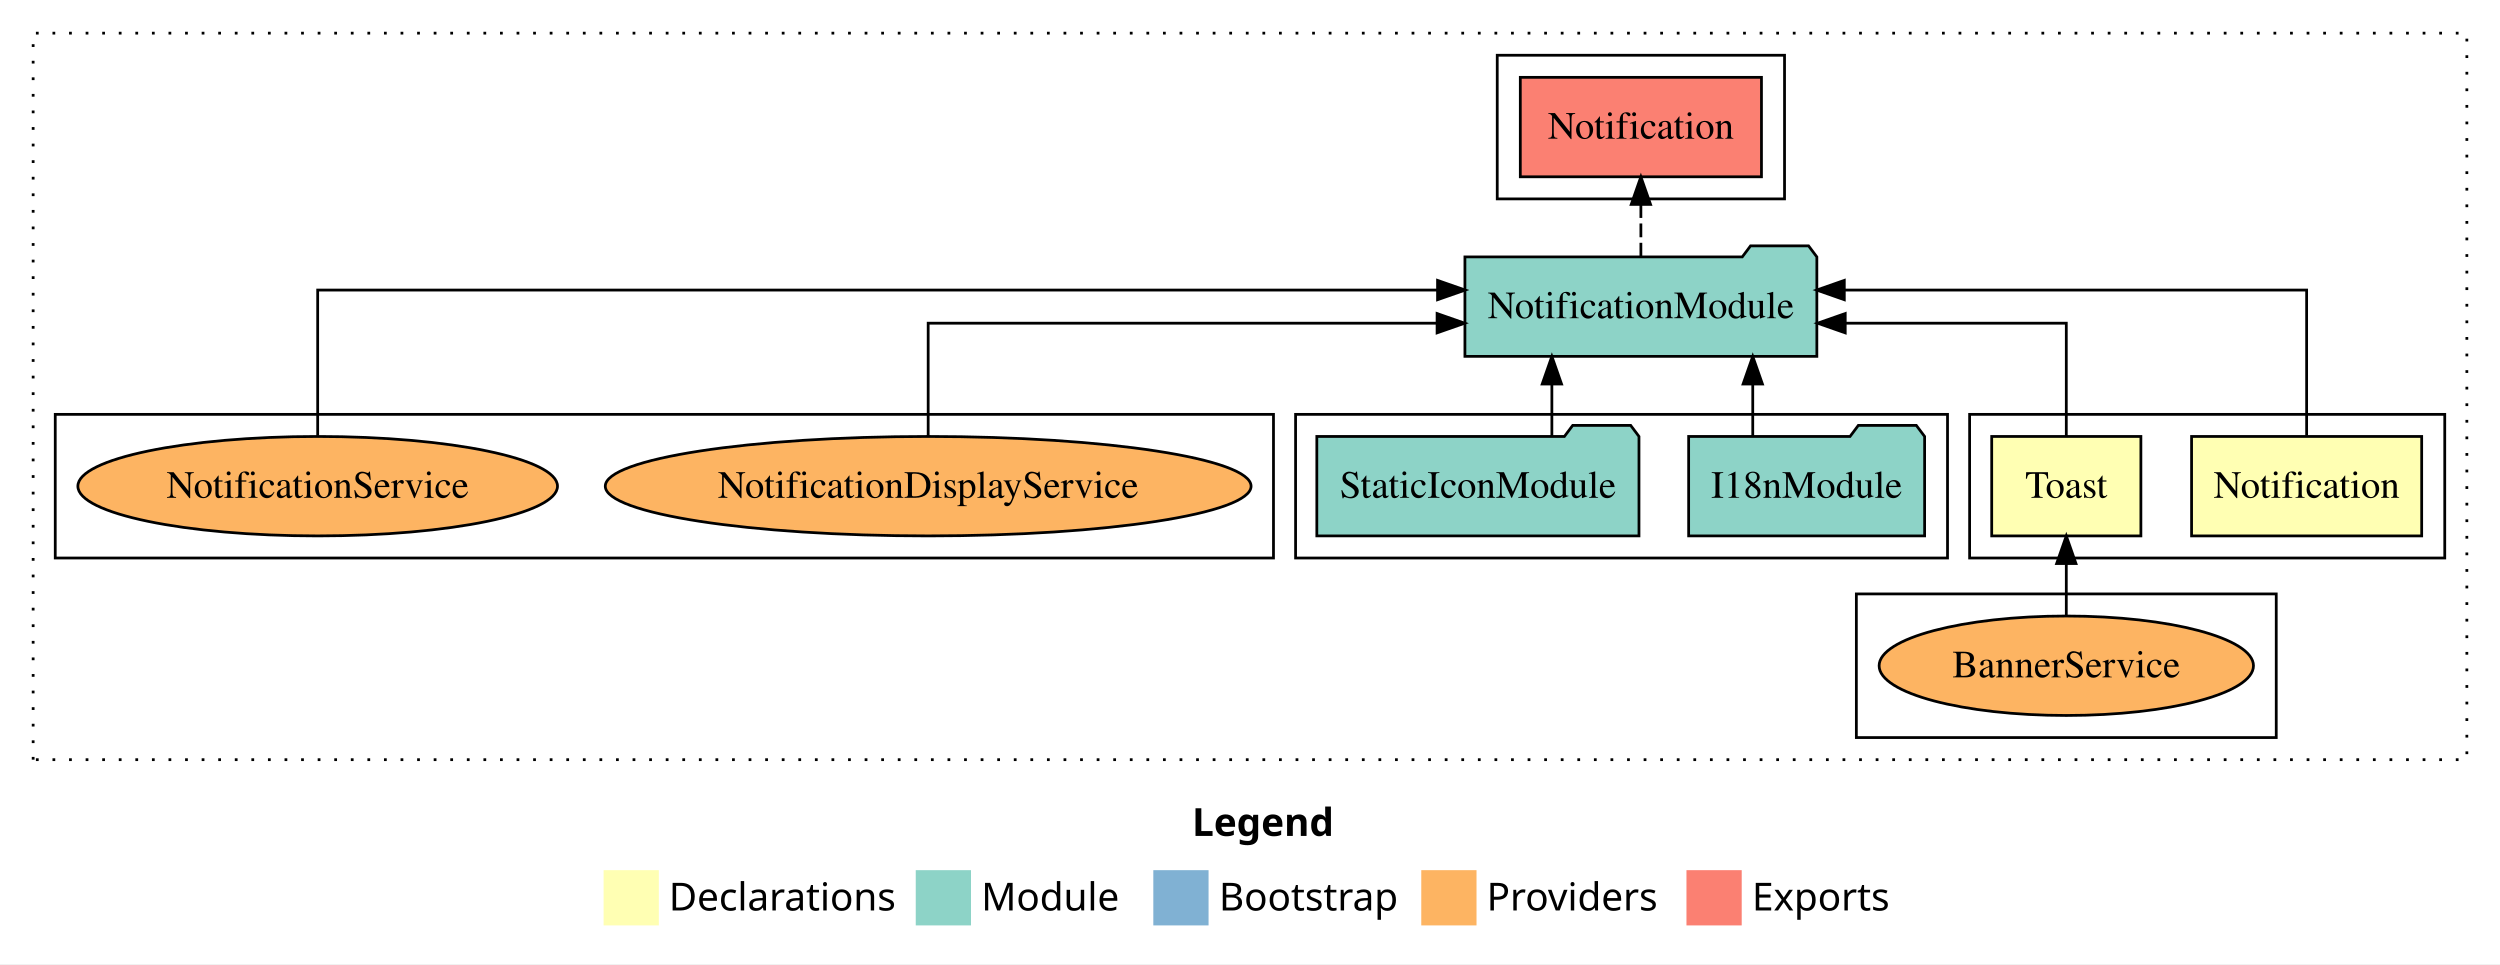
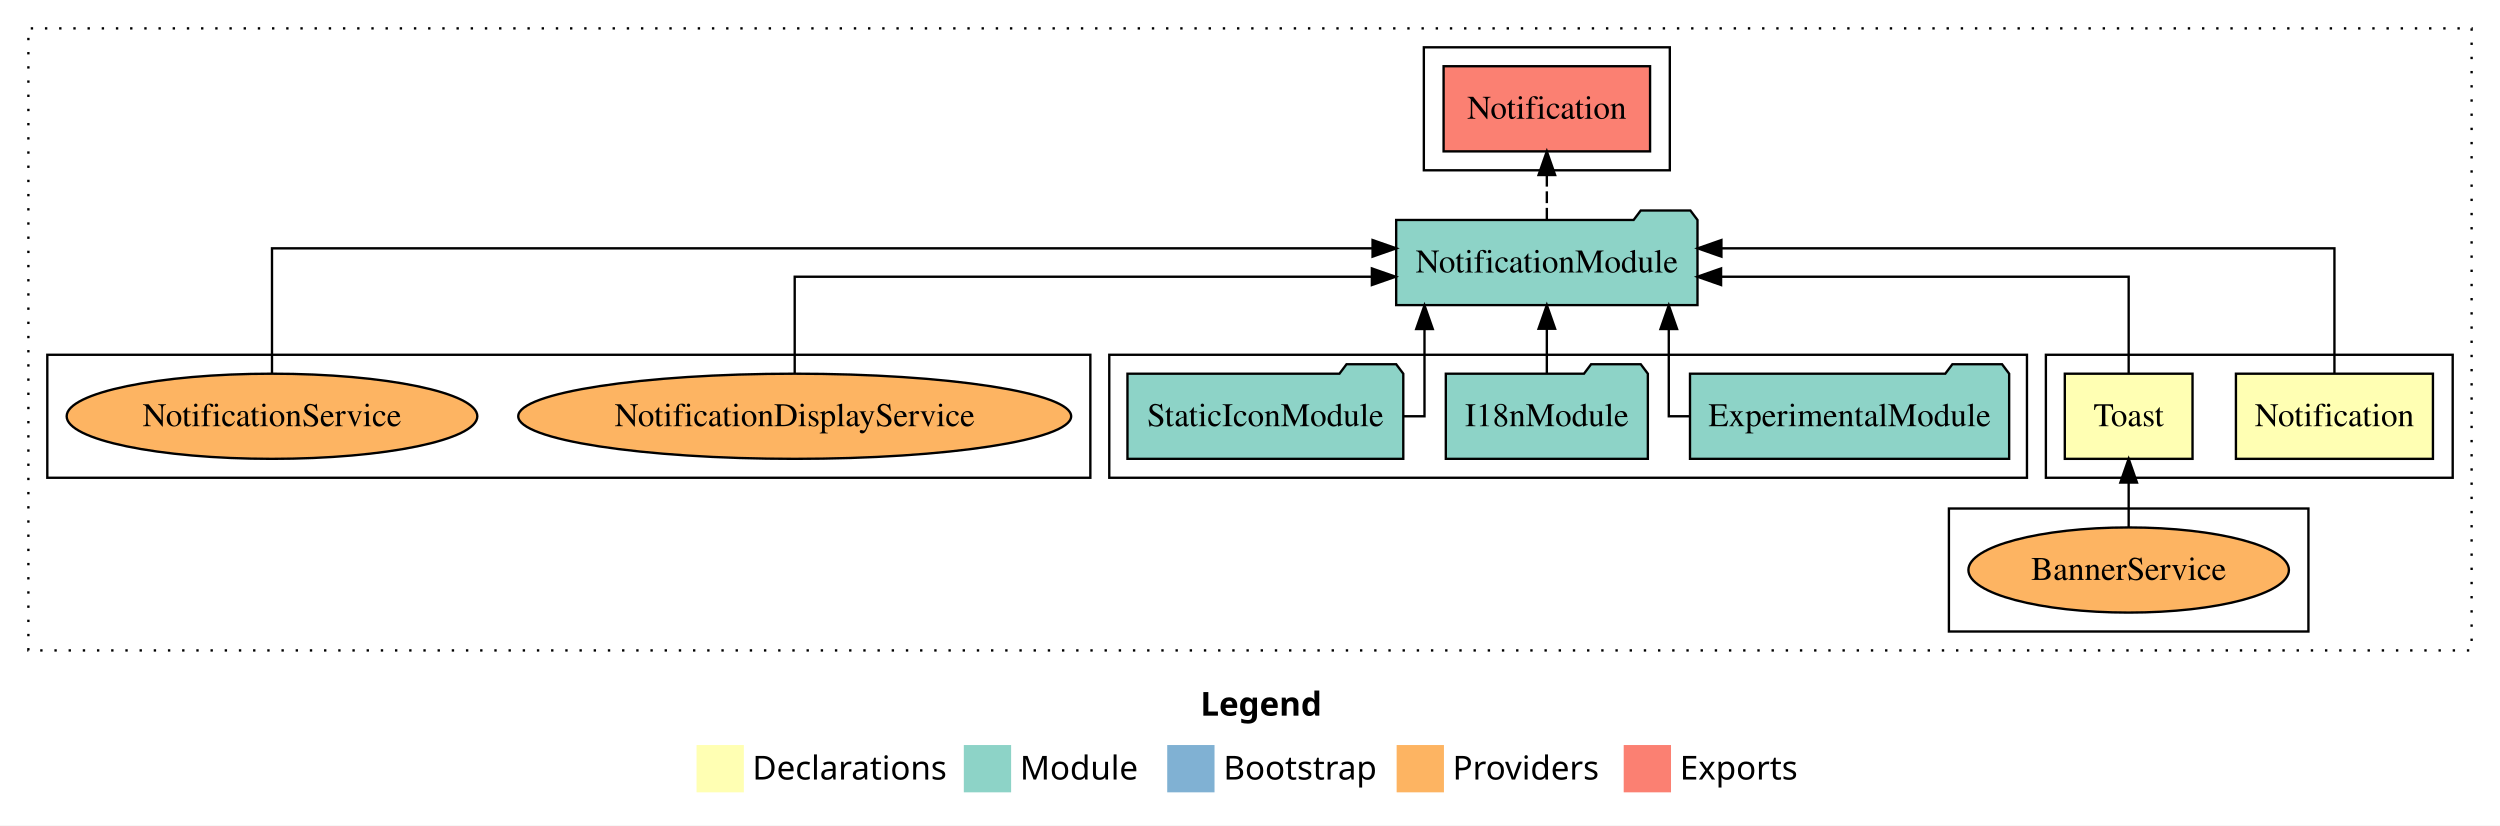
- <svg xmlns="http://www.w3.org/2000/svg" width="905pt" height="349pt" viewBox="0.00 0.00 905.00 349.00">
+ <svg xmlns="http://www.w3.org/2000/svg" width="1057pt" height="349pt" viewBox="0.00 0.00 1057.00 349.00">
  <g id="graph0" class="graph" transform="scale(1 1) rotate(0) translate(4 345)">
-     <polygon fill="#ffffff" stroke="transparent" points="-4,4 -4,-345 901,-345 901,4 -4,4" />
-     <text text-anchor="start" x="427.509" y="-42.4" font-family="sans-serif" font-weight="bold" font-size="14.00" fill="#000000">Legend</text>
-     <polygon fill="#ffffb3" stroke="transparent" points="214.5,-10 214.5,-30 234.5,-30 234.5,-10 214.5,-10" />
-     <text text-anchor="start" x="238.129" y="-15.4" font-family="sans-serif" font-size="14.00" fill="#000000">  Declarations</text>
-     <polygon fill="#8dd3c7" stroke="transparent" points="327.5,-10 327.5,-30 347.5,-30 347.5,-10 327.5,-10" />
-     <text text-anchor="start" x="351.225" y="-15.4" font-family="sans-serif" font-size="14.00" fill="#000000">  Module</text>
-     <polygon fill="#80b1d3" stroke="transparent" points="413.5,-10 413.5,-30 433.5,-30 433.5,-10 413.5,-10" />
-     <text text-anchor="start" x="437.281" y="-15.4" font-family="sans-serif" font-size="14.00" fill="#000000">  Bootstrap</text>
-     <polygon fill="#fdb462" stroke="transparent" points="510.5,-10 510.5,-30 530.5,-30 530.5,-10 510.5,-10" />
-     <text text-anchor="start" x="534.173" y="-15.4" font-family="sans-serif" font-size="14.00" fill="#000000">  Providers</text>
-     <polygon fill="#fb8072" stroke="transparent" points="606.5,-10 606.5,-30 626.5,-30 626.5,-10 606.5,-10" />
-     <text text-anchor="start" x="630.226" y="-15.4" font-family="sans-serif" font-size="14.00" fill="#000000">  Exports</text>
+     <polygon fill="#ffffff" stroke="transparent" points="-4,4 -4,-345 1053,-345 1053,4 -4,4" />
+     <text text-anchor="start" x="503.509" y="-42.4" font-family="sans-serif" font-weight="bold" font-size="14.00" fill="#000000">Legend</text>
+     <polygon fill="#ffffb3" stroke="transparent" points="290.5,-10 290.5,-30 310.5,-30 310.5,-10 290.5,-10" />
+     <text text-anchor="start" x="314.129" y="-15.4" font-family="sans-serif" font-size="14.00" fill="#000000">  Declarations</text>
+     <polygon fill="#8dd3c7" stroke="transparent" points="403.5,-10 403.5,-30 423.5,-30 423.5,-10 403.5,-10" />
+     <text text-anchor="start" x="427.225" y="-15.4" font-family="sans-serif" font-size="14.00" fill="#000000">  Module</text>
+     <polygon fill="#80b1d3" stroke="transparent" points="489.5,-10 489.5,-30 509.5,-30 509.5,-10 489.5,-10" />
+     <text text-anchor="start" x="513.281" y="-15.4" font-family="sans-serif" font-size="14.00" fill="#000000">  Bootstrap</text>
+     <polygon fill="#fdb462" stroke="transparent" points="586.5,-10 586.5,-30 606.5,-30 606.5,-10 586.5,-10" />
+     <text text-anchor="start" x="610.173" y="-15.4" font-family="sans-serif" font-size="14.00" fill="#000000">  Providers</text>
+     <polygon fill="#fb8072" stroke="transparent" points="682.5,-10 682.5,-30 702.5,-30 702.5,-10 682.5,-10" />
+     <text text-anchor="start" x="706.226" y="-15.4" font-family="sans-serif" font-size="14.00" fill="#000000">  Exports</text>
    <g id="clust1" class="cluster">
-       <polygon fill="none" stroke="#000000" stroke-dasharray="1,5" points="8,-70 8,-333 889,-333 889,-70 8,-70" />
+       <polygon fill="none" stroke="#000000" stroke-dasharray="1,5" points="8,-70 8,-333 1041,-333 1041,-70 8,-70" />
    </g>
    <g id="clust2" class="cluster">
-       <polygon fill="none" stroke="#000000" points="709,-143 709,-195 881,-195 881,-143 709,-143" />
+       <polygon fill="none" stroke="#000000" points="861,-143 861,-195 1033,-195 1033,-143 861,-143" />
    </g>
    <g id="clust4" class="cluster">
-       <polygon fill="none" stroke="#000000" points="668,-78 668,-130 820,-130 820,-78 668,-78" />
+       <polygon fill="none" stroke="#000000" points="820,-78 820,-130 972,-130 972,-78 820,-78" />
    </g>
    <g id="clust5" class="cluster">
-       <polygon fill="none" stroke="#000000" points="465,-143 465,-195 701,-195 701,-143 465,-143" />
+       <polygon fill="none" stroke="#000000" points="465,-143 465,-195 853,-195 853,-143 465,-143" />
    </g>
    <g id="clust6" class="cluster">
-       <polygon fill="none" stroke="#000000" points="538,-273 538,-325 642,-325 642,-273 538,-273" />
+       <polygon fill="none" stroke="#000000" points="598,-273 598,-325 702,-325 702,-273 598,-273" />
    </g>
    <g id="clust8" class="cluster">
      <polygon fill="none" stroke="#000000" points="16,-143 16,-195 457,-195 457,-143 16,-143" />
    </g>
    <g id="node1" class="node">
-       <polygon fill="#ffffb3" stroke="#000000" points="872.65,-187 789.35,-187 789.35,-151 872.65,-151 872.65,-187" />
-       <text text-anchor="middle" x="831" y="-164.8" font-family="Times,serif" font-size="14.00" fill="#000000">Notification</text>
+       <polygon fill="#ffffb3" stroke="#000000" points="1024.65,-187 941.35,-187 941.35,-151 1024.65,-151 1024.65,-187" />
+       <text text-anchor="middle" x="983" y="-164.8" font-family="Times,serif" font-size="14.00" fill="#000000">Notification</text>
    </g>
    <g id="node3" class="node">
-       <polygon fill="#8dd3c7" stroke="#000000" points="653.699,-252 650.699,-256 629.699,-256 626.699,-252 526.301,-252 526.301,-216 653.699,-216 653.699,-252" />
-       <text text-anchor="middle" x="590" y="-229.8" font-family="Times,serif" font-size="14.00" fill="#000000">NotificationModule</text>
+       <polygon fill="#8dd3c7" stroke="#000000" points="713.699,-252 710.699,-256 689.699,-256 686.699,-252 586.301,-252 586.301,-216 713.699,-216 713.699,-252" />
+       <text text-anchor="middle" x="650" y="-229.8" font-family="Times,serif" font-size="14.00" fill="#000000">NotificationModule</text>
    </g>
    <g id="edge1" class="edge">
-       <path fill="none" stroke="#000000" d="M831,-187.284C831,-208.321 831,-240 831,-240 831,-240 663.635,-240 663.635,-240" />
-       <polygon fill="#000000" stroke="#000000" points="663.635,-236.5 653.635,-240 663.635,-243.5 663.635,-236.5" />
+       <path fill="none" stroke="#000000" d="M983,-187.284C983,-208.321 983,-240 983,-240 983,-240 723.812,-240 723.812,-240" />
+       <polygon fill="#000000" stroke="#000000" points="723.812,-236.5 713.812,-240 723.812,-243.5 723.812,-236.5" />
    </g>
    <g id="node2" class="node">
-       <polygon fill="#ffffb3" stroke="#000000" points="771,-187 717,-187 717,-151 771,-151 771,-187" />
-       <text text-anchor="middle" x="744" y="-164.8" font-family="Times,serif" font-size="14.00" fill="#000000">Toast</text>
+       <polygon fill="#ffffb3" stroke="#000000" points="923,-187 869,-187 869,-151 923,-151 923,-187" />
+       <text text-anchor="middle" x="896" y="-164.8" font-family="Times,serif" font-size="14.00" fill="#000000">Toast</text>
    </g>
    <g id="edge2" class="edge">
-       <path fill="none" stroke="#000000" d="M744,-187.023C744,-204.373 744,-228 744,-228 744,-228 663.972,-228 663.972,-228" />
-       <polygon fill="#000000" stroke="#000000" points="663.972,-224.5 653.972,-228 663.972,-231.5 663.972,-224.5" />
+       <path fill="none" stroke="#000000" d="M896,-187.023C896,-204.373 896,-228 896,-228 896,-228 723.671,-228 723.671,-228" />
+       <polygon fill="#000000" stroke="#000000" points="723.671,-224.5 713.671,-228 723.671,-231.5 723.671,-224.5" />
    </g>
-     <g id="node7" class="node">
-       <polygon fill="#fb8072" stroke="#000000" points="633.649,-317 546.351,-317 546.351,-281 633.649,-281 633.649,-317" />
-       <text text-anchor="middle" x="590" y="-294.8" font-family="Times,serif" font-size="14.00" fill="#000000">Notification </text>
+     <g id="node8" class="node">
+       <polygon fill="#fb8072" stroke="#000000" points="693.649,-317 606.351,-317 606.351,-281 693.649,-281 693.649,-317" />
+       <text text-anchor="middle" x="650" y="-294.8" font-family="Times,serif" font-size="14.00" fill="#000000">Notification </text>
    </g>
-     <g id="edge6" class="edge">
-       <path fill="none" stroke="#000000" stroke-dasharray="5,2" d="M590,-252.106C590,-252.106 590,-270.991 590,-270.991" />
-       <polygon fill="#000000" stroke="#000000" points="586.5,-270.991 590,-280.991 593.5,-270.991 586.5,-270.991" />
+     <g id="edge7" class="edge">
+       <path fill="none" stroke="#000000" stroke-dasharray="5,2" d="M650,-252.106C650,-252.106 650,-270.991 650,-270.991" />
+       <polygon fill="#000000" stroke="#000000" points="646.5,-270.991 650,-280.991 653.5,-270.991 646.5,-270.991" />
    </g>
    <g id="node4" class="node">
-       <ellipse fill="#fdb462" stroke="#000000" cx="744" cy="-104" rx="67.755" ry="18" />
-       <text text-anchor="middle" x="744" y="-99.8" font-family="Times,serif" font-size="14.00" fill="#000000">BannerService</text>
+       <ellipse fill="#fdb462" stroke="#000000" cx="896" cy="-104" rx="67.755" ry="18" />
+       <text text-anchor="middle" x="896" y="-99.8" font-family="Times,serif" font-size="14.00" fill="#000000">BannerService</text>
    </g>
    <g id="edge3" class="edge">
-       <path fill="none" stroke="#000000" d="M744,-122.106C744,-122.106 744,-140.991 744,-140.991" />
-       <polygon fill="#000000" stroke="#000000" points="740.5,-140.991 744,-150.991 747.5,-140.991 740.5,-140.991" />
+       <path fill="none" stroke="#000000" d="M896,-122.106C896,-122.106 896,-140.991 896,-140.991" />
+       <polygon fill="#000000" stroke="#000000" points="892.5,-140.991 896,-150.991 899.5,-140.991 892.5,-140.991" />
    </g>
    <g id="node5" class="node">
+       <polygon fill="#8dd3c7" stroke="#000000" points="845.469,-187 842.469,-191 821.469,-191 818.469,-187 710.531,-187 710.531,-151 845.469,-151 845.469,-187" />
+       <text text-anchor="middle" x="778" y="-164.8" font-family="Times,serif" font-size="14.00" fill="#000000">ExperimentalModule</text>
+     </g>
+     <g id="edge4" class="edge">
+       <path fill="none" stroke="#000000" d="M710.329,-169C704.962,-169 701.56,-169 701.56,-169 701.56,-169 701.56,-205.894 701.56,-205.894" />
+       <polygon fill="#000000" stroke="#000000" points="698.06,-205.894 701.56,-215.894 705.06,-205.894 698.06,-205.894" />
+     </g>
+     <g id="node6" class="node">
      <polygon fill="#8dd3c7" stroke="#000000" points="692.711,-187 689.711,-191 668.711,-191 665.711,-187 607.289,-187 607.289,-151 692.711,-151 692.711,-187" />
      <text text-anchor="middle" x="650" y="-164.8" font-family="Times,serif" font-size="14.00" fill="#000000">I18nModule</text>
    </g>
-     <g id="edge4" class="edge">
-       <path fill="none" stroke="#000000" d="M630.497,-187.106C630.497,-187.106 630.497,-205.991 630.497,-205.991" />
-       <polygon fill="#000000" stroke="#000000" points="626.997,-205.991 630.497,-215.991 633.997,-205.991 626.997,-205.991" />
+     <g id="edge5" class="edge">
+       <path fill="none" stroke="#000000" d="M650,-187.106C650,-187.106 650,-205.991 650,-205.991" />
+       <polygon fill="#000000" stroke="#000000" points="646.5,-205.991 650,-215.991 653.5,-205.991 646.5,-205.991" />
    </g>
-     <g id="node6" class="node">
+     <g id="node7" class="node">
      <polygon fill="#8dd3c7" stroke="#000000" points="589.309,-187 586.309,-191 565.309,-191 562.309,-187 472.691,-187 472.691,-151 589.309,-151 589.309,-187" />
      <text text-anchor="middle" x="531" y="-164.8" font-family="Times,serif" font-size="14.00" fill="#000000">StaticIconModule</text>
    </g>
-     <g id="edge5" class="edge">
-       <path fill="none" stroke="#000000" d="M557.777,-187.106C557.777,-187.106 557.777,-205.991 557.777,-205.991" />
-       <polygon fill="#000000" stroke="#000000" points="554.277,-205.991 557.777,-215.991 561.277,-205.991 554.277,-205.991" />
+     <g id="edge6" class="edge">
+       <path fill="none" stroke="#000000" d="M589.202,-169C594.701,-169 598.275,-169 598.275,-169 598.275,-169 598.275,-205.894 598.275,-205.894" />
+       <polygon fill="#000000" stroke="#000000" points="594.775,-205.894 598.275,-215.894 601.775,-205.894 594.775,-205.894" />
    </g>
-     <g id="node8" class="node">
+     <g id="node9" class="node">
      <ellipse fill="#fdb462" stroke="#000000" cx="332" cy="-169" rx="116.887" ry="18" />
      <text text-anchor="middle" x="332" y="-164.8" font-family="Times,serif" font-size="14.00" fill="#000000">NotificationDisplayService</text>
    </g>
-     <g id="edge7" class="edge">
-       <path fill="none" stroke="#000000" d="M332,-187.023C332,-204.373 332,-228 332,-228 332,-228 516.225,-228 516.225,-228" />
-       <polygon fill="#000000" stroke="#000000" points="516.225,-231.5 526.225,-228 516.225,-224.5 516.225,-231.5" />
+     <g id="edge8" class="edge">
+       <path fill="none" stroke="#000000" d="M332,-187.023C332,-204.373 332,-228 332,-228 332,-228 576.03,-228 576.03,-228" />
+       <polygon fill="#000000" stroke="#000000" points="576.03,-231.5 586.03,-228 576.03,-224.5 576.03,-231.5" />
    </g>
-     <g id="node9" class="node">
+     <g id="node10" class="node">
      <ellipse fill="#fdb462" stroke="#000000" cx="111" cy="-169" rx="86.811" ry="18" />
      <text text-anchor="middle" x="111" y="-164.8" font-family="Times,serif" font-size="14.00" fill="#000000">NotificationService</text>
    </g>
-     <g id="edge8" class="edge">
-       <path fill="none" stroke="#000000" d="M111,-187.284C111,-208.321 111,-240 111,-240 111,-240 516.393,-240 516.393,-240" />
-       <polygon fill="#000000" stroke="#000000" points="516.393,-243.5 526.393,-240 516.393,-236.5 516.393,-243.5" />
+     <g id="edge9" class="edge">
+       <path fill="none" stroke="#000000" d="M111,-187.284C111,-208.321 111,-240 111,-240 111,-240 576.319,-240 576.319,-240" />
+       <polygon fill="#000000" stroke="#000000" points="576.319,-243.5 586.319,-240 576.319,-236.5 576.319,-243.5" />
    </g>
  </g>
</svg>
